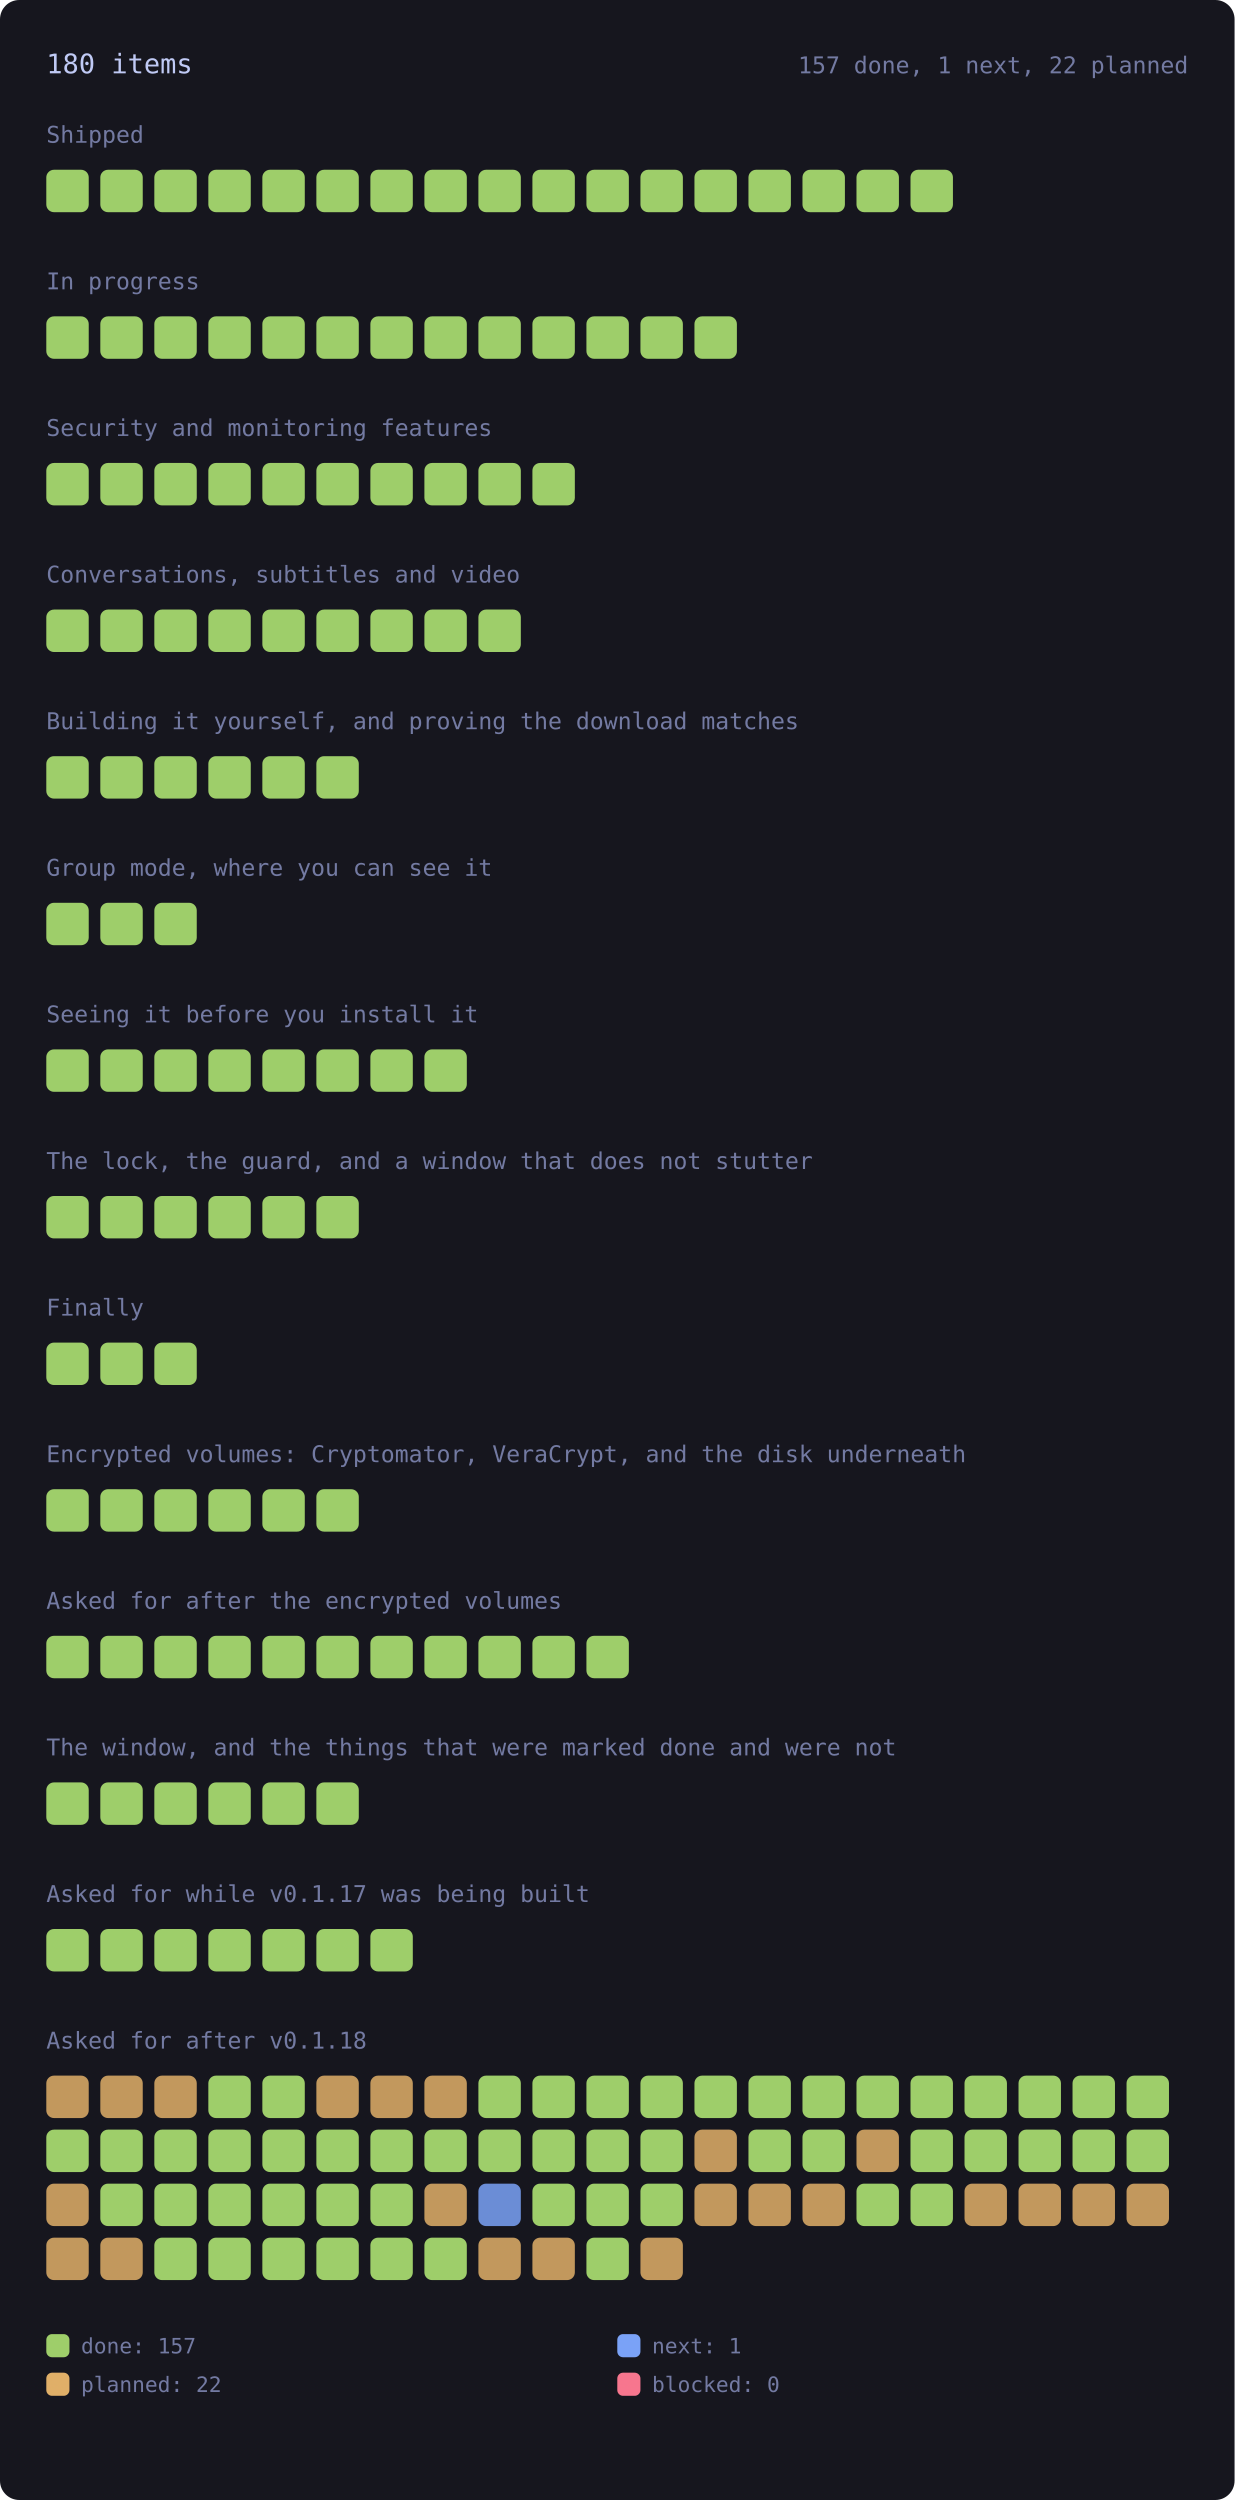
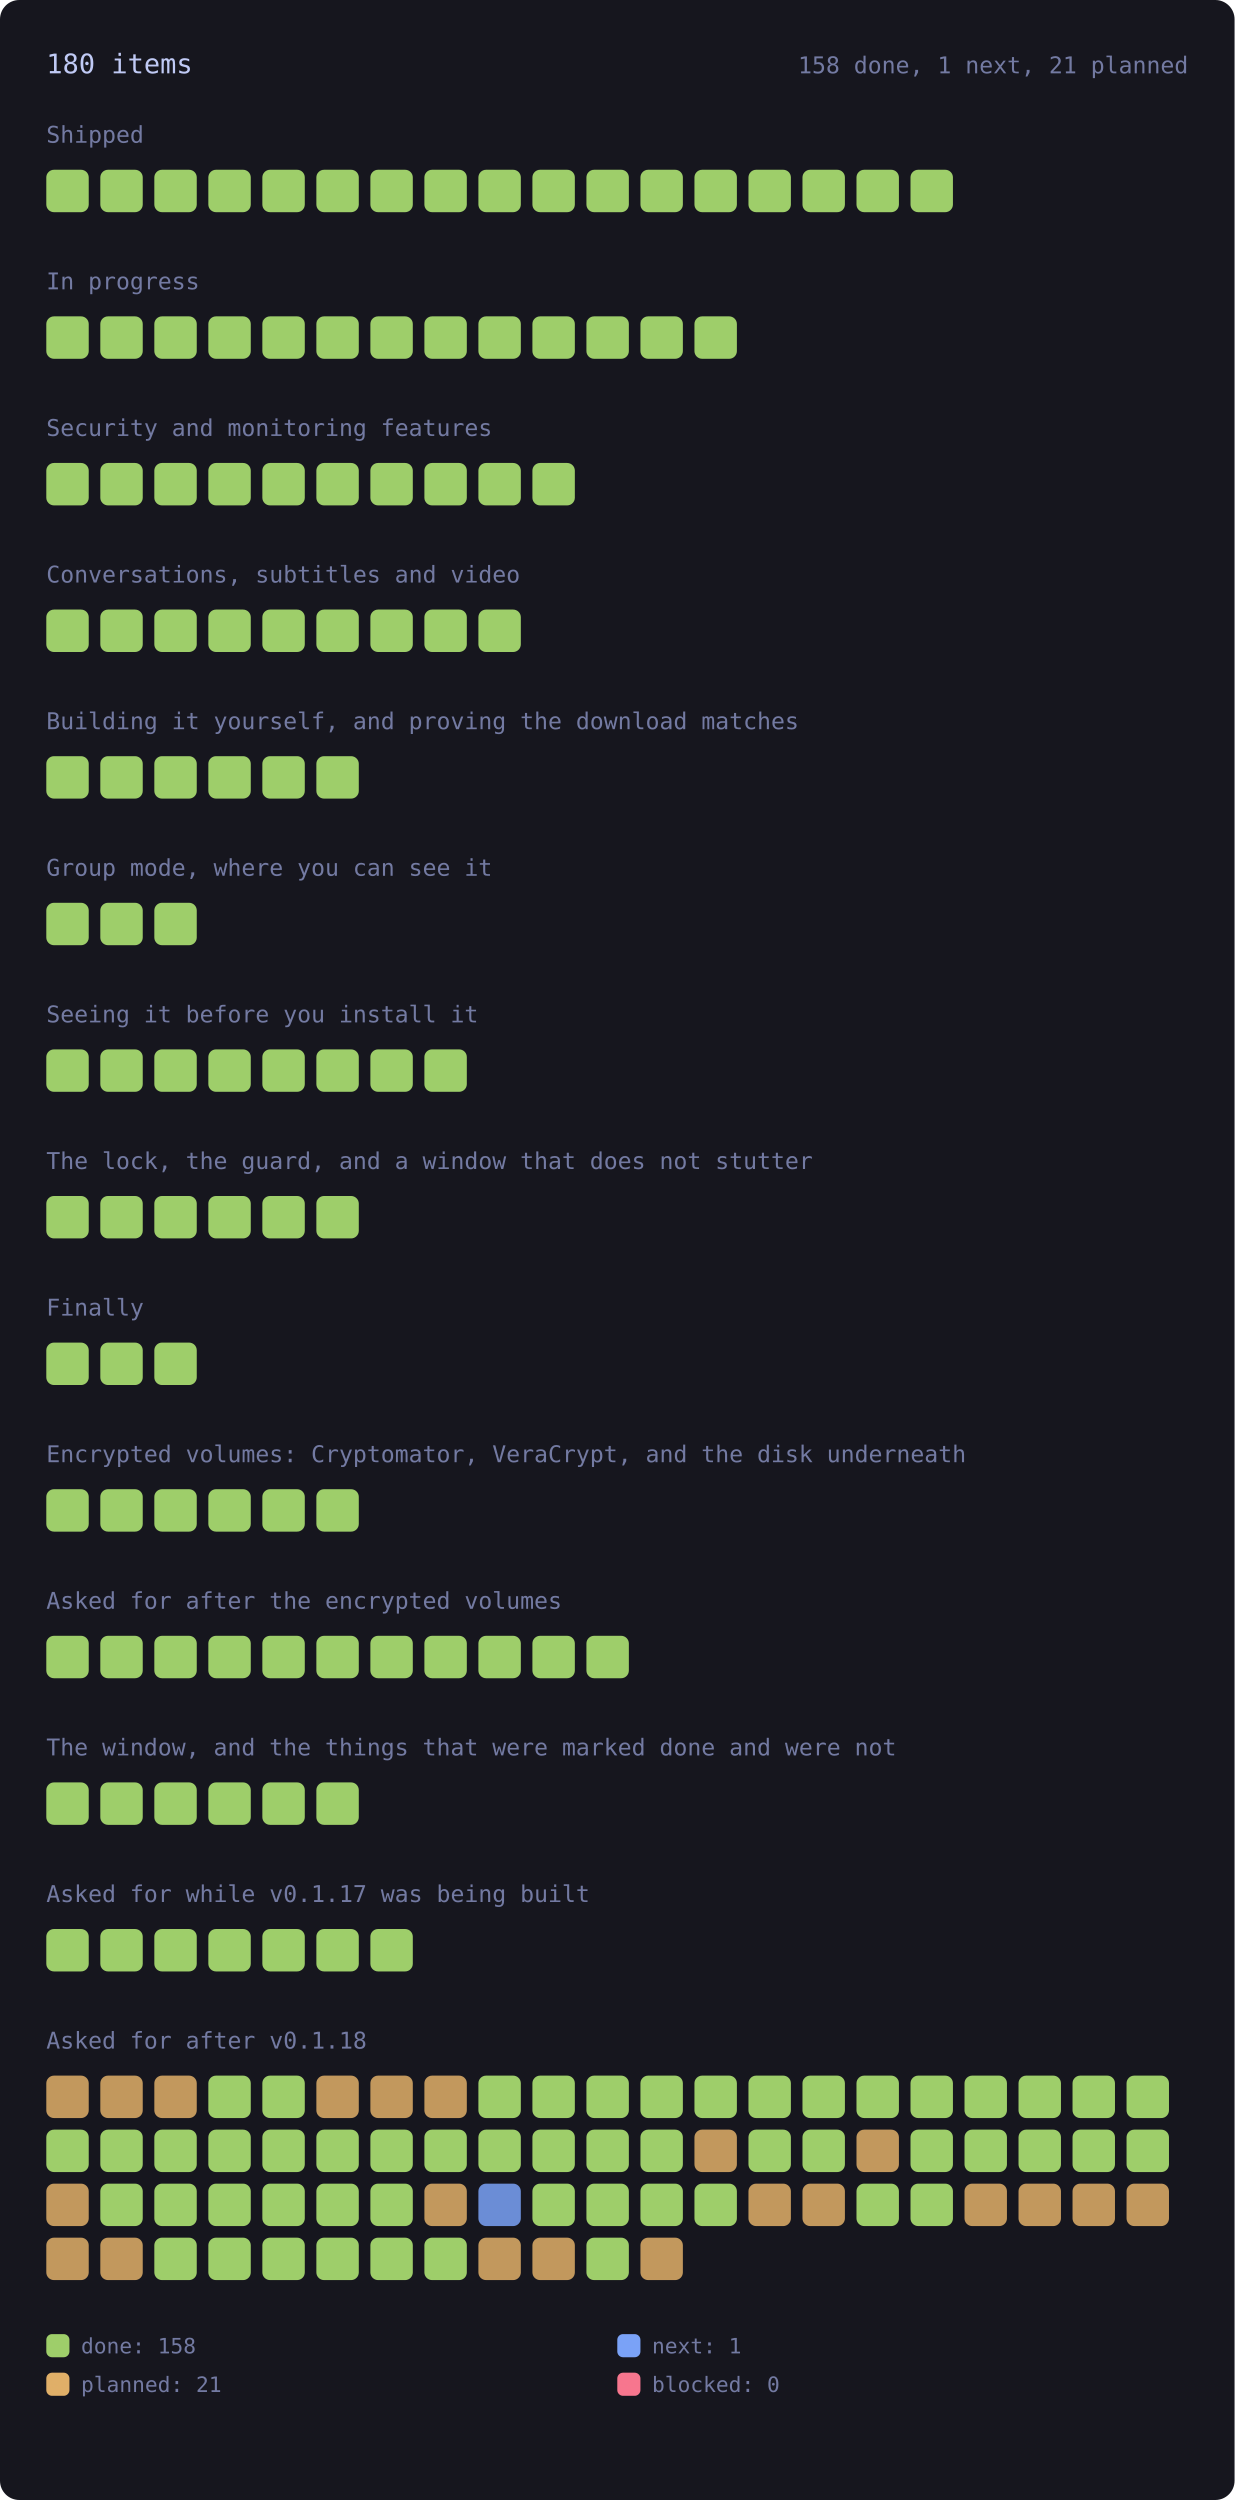
<svg xmlns="http://www.w3.org/2000/svg" viewBox="0 0 640 1296" width="640" height="1296" style="max-width:100%;height:auto" role="img" aria-label="every roadmap item, coloured by state">
  <style>.rm-square{transform-box:fill-box;transform-origin:center;animation:rm-in .45s cubic-bezier(.2,.8,.3,1) backwards;transition:filter .15s ease}.rm-square:hover{filter:brightness(1.35)}@keyframes rm-in{from{opacity:0;transform:scale(.4)}to{opacity:1;transform:none}}@media (prefers-reduced-motion:reduce){.rm-square{animation:none}}</style>
  <rect x="0" y="0" width="640" height="1296" rx="10" fill="var(--bg-inset, #16161e)" />
  <text x="24.0" y="38.0" font-family="ui-monospace, SFMono-Regular, Menlo, Consolas, monospace" font-size="14" fill="var(--fg, #c0caf5)">180 items</text>
-   <text x="616.0" y="38.0" font-family="ui-monospace, SFMono-Regular, Menlo, Consolas, monospace" font-size="12" fill="var(--muted, #737aa2)" text-anchor="end">157 done, 1 next, 22 planned</text>
+   <text x="616.0" y="38.0" font-family="ui-monospace, SFMono-Regular, Menlo, Consolas, monospace" font-size="12" fill="var(--muted, #737aa2)" text-anchor="end">158 done, 1 next, 21 planned</text>
  <text x="24.0" y="74.0" font-family="ui-monospace, SFMono-Regular, Menlo, Consolas, monospace" font-size="12" fill="var(--muted, #737aa2)">Shipped</text>
  <g opacity="1">
    <rect class="rm-square" style="animation-delay:0ms" x="24.0" y="88.0" width="22.0" height="22.0" rx="4" fill="var(--ok, #9ece6a)" />
  </g>
  <g opacity="1">
    <rect class="rm-square" style="animation-delay:12ms" x="52.0" y="88.0" width="22.0" height="22.0" rx="4" fill="var(--ok, #9ece6a)" />
  </g>
  <g opacity="1">
    <rect class="rm-square" style="animation-delay:24ms" x="80.0" y="88.0" width="22.0" height="22.0" rx="4" fill="var(--ok, #9ece6a)" />
  </g>
  <g opacity="1">
    <rect class="rm-square" style="animation-delay:36ms" x="108.0" y="88.0" width="22.0" height="22.0" rx="4" fill="var(--ok, #9ece6a)" />
  </g>
  <g opacity="1">
    <rect class="rm-square" style="animation-delay:48ms" x="136.0" y="88.0" width="22.0" height="22.0" rx="4" fill="var(--ok, #9ece6a)" />
  </g>
  <g opacity="1">
    <rect class="rm-square" style="animation-delay:60ms" x="164.0" y="88.0" width="22.0" height="22.0" rx="4" fill="var(--ok, #9ece6a)" />
  </g>
  <g opacity="1">
    <rect class="rm-square" style="animation-delay:72ms" x="192.0" y="88.0" width="22.0" height="22.0" rx="4" fill="var(--ok, #9ece6a)" />
  </g>
  <g opacity="1">
    <rect class="rm-square" style="animation-delay:84ms" x="220.0" y="88.0" width="22.0" height="22.0" rx="4" fill="var(--ok, #9ece6a)" />
  </g>
  <g opacity="1">
    <rect class="rm-square" style="animation-delay:96ms" x="248.0" y="88.0" width="22.0" height="22.0" rx="4" fill="var(--ok, #9ece6a)" />
  </g>
  <g opacity="1">
    <rect class="rm-square" style="animation-delay:108ms" x="276.0" y="88.0" width="22.0" height="22.0" rx="4" fill="var(--ok, #9ece6a)" />
  </g>
  <g opacity="1">
    <rect class="rm-square" style="animation-delay:120ms" x="304.0" y="88.0" width="22.0" height="22.0" rx="4" fill="var(--ok, #9ece6a)" />
  </g>
  <g opacity="1">
    <rect class="rm-square" style="animation-delay:132ms" x="332.0" y="88.0" width="22.0" height="22.0" rx="4" fill="var(--ok, #9ece6a)" />
  </g>
  <g opacity="1">
    <rect class="rm-square" style="animation-delay:144ms" x="360.0" y="88.0" width="22.0" height="22.0" rx="4" fill="var(--ok, #9ece6a)" />
  </g>
  <g opacity="1">
    <rect class="rm-square" style="animation-delay:156ms" x="388.0" y="88.0" width="22.0" height="22.0" rx="4" fill="var(--ok, #9ece6a)" />
  </g>
  <g opacity="1">
    <rect class="rm-square" style="animation-delay:168ms" x="416.0" y="88.0" width="22.0" height="22.0" rx="4" fill="var(--ok, #9ece6a)" />
  </g>
  <g opacity="1">
    <rect class="rm-square" style="animation-delay:180ms" x="444.0" y="88.0" width="22.0" height="22.0" rx="4" fill="var(--ok, #9ece6a)" />
  </g>
  <g opacity="1">
    <rect class="rm-square" style="animation-delay:192ms" x="472.0" y="88.0" width="22.0" height="22.0" rx="4" fill="var(--ok, #9ece6a)" />
  </g>
  <text x="24.0" y="150.0" font-family="ui-monospace, SFMono-Regular, Menlo, Consolas, monospace" font-size="12" fill="var(--muted, #737aa2)">In progress</text>
  <g opacity="1">
    <rect class="rm-square" style="animation-delay:0ms" x="24.0" y="164.0" width="22.0" height="22.0" rx="4" fill="var(--ok, #9ece6a)" />
  </g>
  <g opacity="1">
    <rect class="rm-square" style="animation-delay:12ms" x="52.0" y="164.0" width="22.0" height="22.0" rx="4" fill="var(--ok, #9ece6a)" />
  </g>
  <g opacity="1">
    <rect class="rm-square" style="animation-delay:24ms" x="80.0" y="164.0" width="22.0" height="22.0" rx="4" fill="var(--ok, #9ece6a)" />
  </g>
  <g opacity="1">
    <rect class="rm-square" style="animation-delay:36ms" x="108.0" y="164.0" width="22.0" height="22.0" rx="4" fill="var(--ok, #9ece6a)" />
  </g>
  <g opacity="1">
    <rect class="rm-square" style="animation-delay:48ms" x="136.0" y="164.0" width="22.0" height="22.0" rx="4" fill="var(--ok, #9ece6a)" />
  </g>
  <g opacity="1">
    <rect class="rm-square" style="animation-delay:60ms" x="164.0" y="164.0" width="22.0" height="22.0" rx="4" fill="var(--ok, #9ece6a)" />
  </g>
  <g opacity="1">
    <rect class="rm-square" style="animation-delay:72ms" x="192.0" y="164.0" width="22.0" height="22.0" rx="4" fill="var(--ok, #9ece6a)" />
  </g>
  <g opacity="1">
    <rect class="rm-square" style="animation-delay:84ms" x="220.0" y="164.0" width="22.0" height="22.0" rx="4" fill="var(--ok, #9ece6a)" />
  </g>
  <g opacity="1">
    <rect class="rm-square" style="animation-delay:96ms" x="248.0" y="164.0" width="22.0" height="22.0" rx="4" fill="var(--ok, #9ece6a)" />
  </g>
  <g opacity="1">
    <rect class="rm-square" style="animation-delay:108ms" x="276.0" y="164.0" width="22.0" height="22.0" rx="4" fill="var(--ok, #9ece6a)" />
  </g>
  <g opacity="1">
    <rect class="rm-square" style="animation-delay:120ms" x="304.0" y="164.0" width="22.0" height="22.0" rx="4" fill="var(--ok, #9ece6a)" />
  </g>
  <g opacity="1">
    <rect class="rm-square" style="animation-delay:132ms" x="332.0" y="164.0" width="22.0" height="22.0" rx="4" fill="var(--ok, #9ece6a)" />
  </g>
  <g opacity="1">
    <rect class="rm-square" style="animation-delay:144ms" x="360.0" y="164.0" width="22.0" height="22.0" rx="4" fill="var(--ok, #9ece6a)" />
  </g>
  <text x="24.0" y="226.0" font-family="ui-monospace, SFMono-Regular, Menlo, Consolas, monospace" font-size="12" fill="var(--muted, #737aa2)">Security and monitoring features</text>
  <g opacity="1">
    <rect class="rm-square" style="animation-delay:0ms" x="24.0" y="240.0" width="22.0" height="22.0" rx="4" fill="var(--ok, #9ece6a)" />
  </g>
  <g opacity="1">
    <rect class="rm-square" style="animation-delay:12ms" x="52.0" y="240.0" width="22.0" height="22.0" rx="4" fill="var(--ok, #9ece6a)" />
  </g>
  <g opacity="1">
    <rect class="rm-square" style="animation-delay:24ms" x="80.0" y="240.0" width="22.0" height="22.0" rx="4" fill="var(--ok, #9ece6a)" />
  </g>
  <g opacity="1">
    <rect class="rm-square" style="animation-delay:36ms" x="108.0" y="240.0" width="22.0" height="22.0" rx="4" fill="var(--ok, #9ece6a)" />
  </g>
  <g opacity="1">
    <rect class="rm-square" style="animation-delay:48ms" x="136.0" y="240.0" width="22.0" height="22.0" rx="4" fill="var(--ok, #9ece6a)" />
  </g>
  <g opacity="1">
    <rect class="rm-square" style="animation-delay:60ms" x="164.0" y="240.0" width="22.0" height="22.0" rx="4" fill="var(--ok, #9ece6a)" />
  </g>
  <g opacity="1">
    <rect class="rm-square" style="animation-delay:72ms" x="192.0" y="240.0" width="22.0" height="22.0" rx="4" fill="var(--ok, #9ece6a)" />
  </g>
  <g opacity="1">
    <rect class="rm-square" style="animation-delay:84ms" x="220.0" y="240.0" width="22.0" height="22.0" rx="4" fill="var(--ok, #9ece6a)" />
  </g>
  <g opacity="1">
    <rect class="rm-square" style="animation-delay:96ms" x="248.0" y="240.0" width="22.0" height="22.0" rx="4" fill="var(--ok, #9ece6a)" />
  </g>
  <g opacity="1">
    <rect class="rm-square" style="animation-delay:108ms" x="276.0" y="240.0" width="22.0" height="22.0" rx="4" fill="var(--ok, #9ece6a)" />
  </g>
  <text x="24.0" y="302.0" font-family="ui-monospace, SFMono-Regular, Menlo, Consolas, monospace" font-size="12" fill="var(--muted, #737aa2)">Conversations, subtitles and video</text>
  <g opacity="1">
    <rect class="rm-square" style="animation-delay:0ms" x="24.0" y="316.0" width="22.0" height="22.0" rx="4" fill="var(--ok, #9ece6a)" />
  </g>
  <g opacity="1">
    <rect class="rm-square" style="animation-delay:12ms" x="52.0" y="316.0" width="22.0" height="22.0" rx="4" fill="var(--ok, #9ece6a)" />
  </g>
  <g opacity="1">
    <rect class="rm-square" style="animation-delay:24ms" x="80.0" y="316.0" width="22.0" height="22.0" rx="4" fill="var(--ok, #9ece6a)" />
  </g>
  <g opacity="1">
    <rect class="rm-square" style="animation-delay:36ms" x="108.0" y="316.0" width="22.0" height="22.0" rx="4" fill="var(--ok, #9ece6a)" />
  </g>
  <g opacity="1">
    <rect class="rm-square" style="animation-delay:48ms" x="136.0" y="316.0" width="22.0" height="22.0" rx="4" fill="var(--ok, #9ece6a)" />
  </g>
  <g opacity="1">
    <rect class="rm-square" style="animation-delay:60ms" x="164.0" y="316.0" width="22.0" height="22.0" rx="4" fill="var(--ok, #9ece6a)" />
  </g>
  <g opacity="1">
    <rect class="rm-square" style="animation-delay:72ms" x="192.0" y="316.0" width="22.0" height="22.0" rx="4" fill="var(--ok, #9ece6a)" />
  </g>
  <g opacity="1">
    <rect class="rm-square" style="animation-delay:84ms" x="220.0" y="316.0" width="22.0" height="22.0" rx="4" fill="var(--ok, #9ece6a)" />
  </g>
  <g opacity="1">
    <rect class="rm-square" style="animation-delay:96ms" x="248.0" y="316.0" width="22.0" height="22.0" rx="4" fill="var(--ok, #9ece6a)" />
  </g>
  <text x="24.0" y="378.0" font-family="ui-monospace, SFMono-Regular, Menlo, Consolas, monospace" font-size="12" fill="var(--muted, #737aa2)">Building it yourself, and proving the download matches</text>
  <g opacity="1">
    <rect class="rm-square" style="animation-delay:0ms" x="24.0" y="392.0" width="22.0" height="22.0" rx="4" fill="var(--ok, #9ece6a)" />
  </g>
  <g opacity="1">
    <rect class="rm-square" style="animation-delay:12ms" x="52.0" y="392.0" width="22.0" height="22.0" rx="4" fill="var(--ok, #9ece6a)" />
  </g>
  <g opacity="1">
    <rect class="rm-square" style="animation-delay:24ms" x="80.0" y="392.0" width="22.0" height="22.0" rx="4" fill="var(--ok, #9ece6a)" />
  </g>
  <g opacity="1">
    <rect class="rm-square" style="animation-delay:36ms" x="108.0" y="392.0" width="22.0" height="22.0" rx="4" fill="var(--ok, #9ece6a)" />
  </g>
  <g opacity="1">
    <rect class="rm-square" style="animation-delay:48ms" x="136.0" y="392.0" width="22.0" height="22.0" rx="4" fill="var(--ok, #9ece6a)" />
  </g>
  <g opacity="1">
    <rect class="rm-square" style="animation-delay:60ms" x="164.0" y="392.0" width="22.0" height="22.0" rx="4" fill="var(--ok, #9ece6a)" />
  </g>
  <text x="24.0" y="454.0" font-family="ui-monospace, SFMono-Regular, Menlo, Consolas, monospace" font-size="12" fill="var(--muted, #737aa2)">Group mode, where you can see it</text>
  <g opacity="1">
    <rect class="rm-square" style="animation-delay:0ms" x="24.0" y="468.0" width="22.0" height="22.0" rx="4" fill="var(--ok, #9ece6a)" />
  </g>
  <g opacity="1">
    <rect class="rm-square" style="animation-delay:12ms" x="52.0" y="468.0" width="22.0" height="22.0" rx="4" fill="var(--ok, #9ece6a)" />
  </g>
  <g opacity="1">
    <rect class="rm-square" style="animation-delay:24ms" x="80.0" y="468.0" width="22.0" height="22.0" rx="4" fill="var(--ok, #9ece6a)" />
  </g>
  <text x="24.0" y="530.0" font-family="ui-monospace, SFMono-Regular, Menlo, Consolas, monospace" font-size="12" fill="var(--muted, #737aa2)">Seeing it before you install it</text>
  <g opacity="1">
    <rect class="rm-square" style="animation-delay:0ms" x="24.0" y="544.0" width="22.0" height="22.0" rx="4" fill="var(--ok, #9ece6a)" />
  </g>
  <g opacity="1">
    <rect class="rm-square" style="animation-delay:12ms" x="52.0" y="544.0" width="22.0" height="22.0" rx="4" fill="var(--ok, #9ece6a)" />
  </g>
  <g opacity="1">
    <rect class="rm-square" style="animation-delay:24ms" x="80.0" y="544.0" width="22.0" height="22.0" rx="4" fill="var(--ok, #9ece6a)" />
  </g>
  <g opacity="1">
    <rect class="rm-square" style="animation-delay:36ms" x="108.0" y="544.0" width="22.0" height="22.0" rx="4" fill="var(--ok, #9ece6a)" />
  </g>
  <g opacity="1">
    <rect class="rm-square" style="animation-delay:48ms" x="136.0" y="544.0" width="22.0" height="22.0" rx="4" fill="var(--ok, #9ece6a)" />
  </g>
  <g opacity="1">
    <rect class="rm-square" style="animation-delay:60ms" x="164.0" y="544.0" width="22.0" height="22.0" rx="4" fill="var(--ok, #9ece6a)" />
  </g>
  <g opacity="1">
    <rect class="rm-square" style="animation-delay:72ms" x="192.0" y="544.0" width="22.0" height="22.0" rx="4" fill="var(--ok, #9ece6a)" />
  </g>
  <g opacity="1">
    <rect class="rm-square" style="animation-delay:84ms" x="220.0" y="544.0" width="22.0" height="22.0" rx="4" fill="var(--ok, #9ece6a)" />
  </g>
  <text x="24.0" y="606.0" font-family="ui-monospace, SFMono-Regular, Menlo, Consolas, monospace" font-size="12" fill="var(--muted, #737aa2)">The lock, the guard, and a window that does not stutter</text>
  <g opacity="1">
    <rect class="rm-square" style="animation-delay:0ms" x="24.0" y="620.0" width="22.0" height="22.0" rx="4" fill="var(--ok, #9ece6a)" />
  </g>
  <g opacity="1">
    <rect class="rm-square" style="animation-delay:12ms" x="52.0" y="620.0" width="22.0" height="22.0" rx="4" fill="var(--ok, #9ece6a)" />
  </g>
  <g opacity="1">
    <rect class="rm-square" style="animation-delay:24ms" x="80.0" y="620.0" width="22.0" height="22.0" rx="4" fill="var(--ok, #9ece6a)" />
  </g>
  <g opacity="1">
    <rect class="rm-square" style="animation-delay:36ms" x="108.0" y="620.0" width="22.0" height="22.0" rx="4" fill="var(--ok, #9ece6a)" />
  </g>
  <g opacity="1">
    <rect class="rm-square" style="animation-delay:48ms" x="136.0" y="620.0" width="22.0" height="22.0" rx="4" fill="var(--ok, #9ece6a)" />
  </g>
  <g opacity="1">
    <rect class="rm-square" style="animation-delay:60ms" x="164.0" y="620.0" width="22.0" height="22.0" rx="4" fill="var(--ok, #9ece6a)" />
  </g>
  <text x="24.0" y="682.0" font-family="ui-monospace, SFMono-Regular, Menlo, Consolas, monospace" font-size="12" fill="var(--muted, #737aa2)">Finally</text>
  <g opacity="1">
    <rect class="rm-square" style="animation-delay:0ms" x="24.0" y="696.0" width="22.0" height="22.0" rx="4" fill="var(--ok, #9ece6a)" />
  </g>
  <g opacity="1">
    <rect class="rm-square" style="animation-delay:12ms" x="52.0" y="696.0" width="22.0" height="22.0" rx="4" fill="var(--ok, #9ece6a)" />
  </g>
  <g opacity="1">
    <rect class="rm-square" style="animation-delay:24ms" x="80.0" y="696.0" width="22.0" height="22.0" rx="4" fill="var(--ok, #9ece6a)" />
  </g>
  <text x="24.0" y="758.0" font-family="ui-monospace, SFMono-Regular, Menlo, Consolas, monospace" font-size="12" fill="var(--muted, #737aa2)">Encrypted volumes: Cryptomator, VeraCrypt, and the disk underneath</text>
  <g opacity="1">
    <rect class="rm-square" style="animation-delay:0ms" x="24.0" y="772.0" width="22.0" height="22.0" rx="4" fill="var(--ok, #9ece6a)" />
  </g>
  <g opacity="1">
    <rect class="rm-square" style="animation-delay:12ms" x="52.0" y="772.0" width="22.0" height="22.0" rx="4" fill="var(--ok, #9ece6a)" />
  </g>
  <g opacity="1">
    <rect class="rm-square" style="animation-delay:24ms" x="80.0" y="772.0" width="22.0" height="22.0" rx="4" fill="var(--ok, #9ece6a)" />
  </g>
  <g opacity="1">
    <rect class="rm-square" style="animation-delay:36ms" x="108.0" y="772.0" width="22.0" height="22.0" rx="4" fill="var(--ok, #9ece6a)" />
  </g>
  <g opacity="1">
    <rect class="rm-square" style="animation-delay:48ms" x="136.0" y="772.0" width="22.0" height="22.0" rx="4" fill="var(--ok, #9ece6a)" />
  </g>
  <g opacity="1">
    <rect class="rm-square" style="animation-delay:60ms" x="164.0" y="772.0" width="22.0" height="22.0" rx="4" fill="var(--ok, #9ece6a)" />
  </g>
  <text x="24.0" y="834.0" font-family="ui-monospace, SFMono-Regular, Menlo, Consolas, monospace" font-size="12" fill="var(--muted, #737aa2)">Asked for after the encrypted volumes</text>
  <g opacity="1">
    <rect class="rm-square" style="animation-delay:0ms" x="24.0" y="848.0" width="22.0" height="22.0" rx="4" fill="var(--ok, #9ece6a)" />
  </g>
  <g opacity="1">
    <rect class="rm-square" style="animation-delay:12ms" x="52.0" y="848.0" width="22.0" height="22.0" rx="4" fill="var(--ok, #9ece6a)" />
  </g>
  <g opacity="1">
    <rect class="rm-square" style="animation-delay:24ms" x="80.0" y="848.0" width="22.0" height="22.0" rx="4" fill="var(--ok, #9ece6a)" />
  </g>
  <g opacity="1">
    <rect class="rm-square" style="animation-delay:36ms" x="108.0" y="848.0" width="22.0" height="22.0" rx="4" fill="var(--ok, #9ece6a)" />
  </g>
  <g opacity="1">
    <rect class="rm-square" style="animation-delay:48ms" x="136.0" y="848.0" width="22.0" height="22.0" rx="4" fill="var(--ok, #9ece6a)" />
  </g>
  <g opacity="1">
    <rect class="rm-square" style="animation-delay:60ms" x="164.0" y="848.0" width="22.0" height="22.0" rx="4" fill="var(--ok, #9ece6a)" />
  </g>
  <g opacity="1">
    <rect class="rm-square" style="animation-delay:72ms" x="192.0" y="848.0" width="22.0" height="22.0" rx="4" fill="var(--ok, #9ece6a)" />
  </g>
  <g opacity="1">
    <rect class="rm-square" style="animation-delay:84ms" x="220.0" y="848.0" width="22.0" height="22.0" rx="4" fill="var(--ok, #9ece6a)" />
  </g>
  <g opacity="1">
    <rect class="rm-square" style="animation-delay:96ms" x="248.0" y="848.0" width="22.0" height="22.0" rx="4" fill="var(--ok, #9ece6a)" />
  </g>
  <g opacity="1">
    <rect class="rm-square" style="animation-delay:108ms" x="276.0" y="848.0" width="22.0" height="22.0" rx="4" fill="var(--ok, #9ece6a)" />
  </g>
  <g opacity="1">
    <rect class="rm-square" style="animation-delay:120ms" x="304.0" y="848.0" width="22.0" height="22.0" rx="4" fill="var(--ok, #9ece6a)" />
  </g>
  <text x="24.0" y="910.0" font-family="ui-monospace, SFMono-Regular, Menlo, Consolas, monospace" font-size="12" fill="var(--muted, #737aa2)">The window, and the things that were marked done and were not</text>
  <g opacity="1">
    <rect class="rm-square" style="animation-delay:0ms" x="24.0" y="924.0" width="22.0" height="22.0" rx="4" fill="var(--ok, #9ece6a)" />
  </g>
  <g opacity="1">
    <rect class="rm-square" style="animation-delay:12ms" x="52.0" y="924.0" width="22.0" height="22.0" rx="4" fill="var(--ok, #9ece6a)" />
  </g>
  <g opacity="1">
    <rect class="rm-square" style="animation-delay:24ms" x="80.0" y="924.0" width="22.0" height="22.0" rx="4" fill="var(--ok, #9ece6a)" />
  </g>
  <g opacity="1">
    <rect class="rm-square" style="animation-delay:36ms" x="108.0" y="924.0" width="22.0" height="22.0" rx="4" fill="var(--ok, #9ece6a)" />
  </g>
  <g opacity="1">
    <rect class="rm-square" style="animation-delay:48ms" x="136.0" y="924.0" width="22.0" height="22.0" rx="4" fill="var(--ok, #9ece6a)" />
  </g>
  <g opacity="1">
    <rect class="rm-square" style="animation-delay:60ms" x="164.0" y="924.0" width="22.0" height="22.0" rx="4" fill="var(--ok, #9ece6a)" />
  </g>
  <text x="24.0" y="986.0" font-family="ui-monospace, SFMono-Regular, Menlo, Consolas, monospace" font-size="12" fill="var(--muted, #737aa2)">Asked for while v0.1.17 was being built</text>
  <g opacity="1">
    <rect class="rm-square" style="animation-delay:0ms" x="24.0" y="1000.0" width="22.0" height="22.0" rx="4" fill="var(--ok, #9ece6a)" />
  </g>
  <g opacity="1">
    <rect class="rm-square" style="animation-delay:12ms" x="52.0" y="1000.0" width="22.0" height="22.0" rx="4" fill="var(--ok, #9ece6a)" />
  </g>
  <g opacity="1">
    <rect class="rm-square" style="animation-delay:24ms" x="80.0" y="1000.0" width="22.0" height="22.0" rx="4" fill="var(--ok, #9ece6a)" />
  </g>
  <g opacity="1">
    <rect class="rm-square" style="animation-delay:36ms" x="108.0" y="1000.0" width="22.0" height="22.0" rx="4" fill="var(--ok, #9ece6a)" />
  </g>
  <g opacity="1">
    <rect class="rm-square" style="animation-delay:48ms" x="136.0" y="1000.0" width="22.0" height="22.0" rx="4" fill="var(--ok, #9ece6a)" />
  </g>
  <g opacity="1">
    <rect class="rm-square" style="animation-delay:60ms" x="164.0" y="1000.0" width="22.0" height="22.0" rx="4" fill="var(--ok, #9ece6a)" />
  </g>
  <g opacity="1">
    <rect class="rm-square" style="animation-delay:72ms" x="192.0" y="1000.0" width="22.0" height="22.0" rx="4" fill="var(--ok, #9ece6a)" />
  </g>
  <text x="24.0" y="1062.0" font-family="ui-monospace, SFMono-Regular, Menlo, Consolas, monospace" font-size="12" fill="var(--muted, #737aa2)">Asked for after v0.1.18</text>
  <g opacity="0.85">
    <rect class="rm-square" style="animation-delay:0ms" x="24.0" y="1076.0" width="22.0" height="22.0" rx="4" fill="var(--warn, #e0af68)" />
  </g>
  <g opacity="0.85">
    <rect class="rm-square" style="animation-delay:12ms" x="52.0" y="1076.0" width="22.0" height="22.0" rx="4" fill="var(--warn, #e0af68)" />
  </g>
  <g opacity="0.85">
    <rect class="rm-square" style="animation-delay:24ms" x="80.0" y="1076.0" width="22.0" height="22.0" rx="4" fill="var(--warn, #e0af68)" />
  </g>
  <g opacity="1">
    <rect class="rm-square" style="animation-delay:36ms" x="108.0" y="1076.0" width="22.0" height="22.0" rx="4" fill="var(--ok, #9ece6a)" />
  </g>
  <g opacity="1">
    <rect class="rm-square" style="animation-delay:48ms" x="136.0" y="1076.0" width="22.0" height="22.0" rx="4" fill="var(--ok, #9ece6a)" />
  </g>
  <g opacity="0.85">
    <rect class="rm-square" style="animation-delay:60ms" x="164.0" y="1076.0" width="22.0" height="22.0" rx="4" fill="var(--warn, #e0af68)" />
  </g>
  <g opacity="0.85">
    <rect class="rm-square" style="animation-delay:72ms" x="192.0" y="1076.0" width="22.0" height="22.0" rx="4" fill="var(--warn, #e0af68)" />
  </g>
  <g opacity="0.85">
    <rect class="rm-square" style="animation-delay:84ms" x="220.0" y="1076.0" width="22.0" height="22.0" rx="4" fill="var(--warn, #e0af68)" />
  </g>
  <g opacity="1">
    <rect class="rm-square" style="animation-delay:96ms" x="248.0" y="1076.0" width="22.0" height="22.0" rx="4" fill="var(--ok, #9ece6a)" />
  </g>
  <g opacity="1">
    <rect class="rm-square" style="animation-delay:108ms" x="276.0" y="1076.0" width="22.0" height="22.0" rx="4" fill="var(--ok, #9ece6a)" />
  </g>
  <g opacity="1">
    <rect class="rm-square" style="animation-delay:120ms" x="304.0" y="1076.0" width="22.0" height="22.0" rx="4" fill="var(--ok, #9ece6a)" />
  </g>
  <g opacity="1">
    <rect class="rm-square" style="animation-delay:132ms" x="332.0" y="1076.0" width="22.0" height="22.0" rx="4" fill="var(--ok, #9ece6a)" />
  </g>
  <g opacity="1">
    <rect class="rm-square" style="animation-delay:144ms" x="360.0" y="1076.0" width="22.0" height="22.0" rx="4" fill="var(--ok, #9ece6a)" />
  </g>
  <g opacity="1">
    <rect class="rm-square" style="animation-delay:156ms" x="388.0" y="1076.0" width="22.0" height="22.0" rx="4" fill="var(--ok, #9ece6a)" />
  </g>
  <g opacity="1">
    <rect class="rm-square" style="animation-delay:168ms" x="416.0" y="1076.0" width="22.0" height="22.0" rx="4" fill="var(--ok, #9ece6a)" />
  </g>
  <g opacity="1">
    <rect class="rm-square" style="animation-delay:180ms" x="444.0" y="1076.0" width="22.0" height="22.0" rx="4" fill="var(--ok, #9ece6a)" />
  </g>
  <g opacity="1">
    <rect class="rm-square" style="animation-delay:192ms" x="472.0" y="1076.0" width="22.0" height="22.0" rx="4" fill="var(--ok, #9ece6a)" />
  </g>
  <g opacity="1">
    <rect class="rm-square" style="animation-delay:204ms" x="500.0" y="1076.0" width="22.0" height="22.0" rx="4" fill="var(--ok, #9ece6a)" />
  </g>
  <g opacity="1">
    <rect class="rm-square" style="animation-delay:216ms" x="528.0" y="1076.0" width="22.0" height="22.0" rx="4" fill="var(--ok, #9ece6a)" />
  </g>
  <g opacity="1">
    <rect class="rm-square" style="animation-delay:228ms" x="556.0" y="1076.0" width="22.0" height="22.0" rx="4" fill="var(--ok, #9ece6a)" />
  </g>
  <g opacity="1">
    <rect class="rm-square" style="animation-delay:240ms" x="584.0" y="1076.0" width="22.0" height="22.0" rx="4" fill="var(--ok, #9ece6a)" />
  </g>
  <g opacity="1">
    <rect class="rm-square" style="animation-delay:252ms" x="24.0" y="1104.0" width="22.0" height="22.0" rx="4" fill="var(--ok, #9ece6a)" />
  </g>
  <g opacity="1">
    <rect class="rm-square" style="animation-delay:264ms" x="52.0" y="1104.0" width="22.0" height="22.0" rx="4" fill="var(--ok, #9ece6a)" />
  </g>
  <g opacity="1">
    <rect class="rm-square" style="animation-delay:276ms" x="80.0" y="1104.0" width="22.0" height="22.0" rx="4" fill="var(--ok, #9ece6a)" />
  </g>
  <g opacity="1">
    <rect class="rm-square" style="animation-delay:288ms" x="108.0" y="1104.0" width="22.0" height="22.0" rx="4" fill="var(--ok, #9ece6a)" />
  </g>
  <g opacity="1">
    <rect class="rm-square" style="animation-delay:300ms" x="136.0" y="1104.0" width="22.0" height="22.0" rx="4" fill="var(--ok, #9ece6a)" />
  </g>
  <g opacity="1">
    <rect class="rm-square" style="animation-delay:312ms" x="164.0" y="1104.0" width="22.0" height="22.0" rx="4" fill="var(--ok, #9ece6a)" />
  </g>
  <g opacity="1">
    <rect class="rm-square" style="animation-delay:324ms" x="192.0" y="1104.0" width="22.0" height="22.0" rx="4" fill="var(--ok, #9ece6a)" />
  </g>
  <g opacity="1">
    <rect class="rm-square" style="animation-delay:336ms" x="220.0" y="1104.0" width="22.0" height="22.0" rx="4" fill="var(--ok, #9ece6a)" />
  </g>
  <g opacity="1">
    <rect class="rm-square" style="animation-delay:348ms" x="248.0" y="1104.0" width="22.0" height="22.0" rx="4" fill="var(--ok, #9ece6a)" />
  </g>
  <g opacity="1">
    <rect class="rm-square" style="animation-delay:360ms" x="276.0" y="1104.0" width="22.0" height="22.0" rx="4" fill="var(--ok, #9ece6a)" />
  </g>
  <g opacity="1">
    <rect class="rm-square" style="animation-delay:372ms" x="304.0" y="1104.0" width="22.0" height="22.0" rx="4" fill="var(--ok, #9ece6a)" />
  </g>
  <g opacity="1">
    <rect class="rm-square" style="animation-delay:384ms" x="332.0" y="1104.0" width="22.0" height="22.0" rx="4" fill="var(--ok, #9ece6a)" />
  </g>
  <g opacity="0.85">
    <rect class="rm-square" style="animation-delay:396ms" x="360.0" y="1104.0" width="22.0" height="22.0" rx="4" fill="var(--warn, #e0af68)" />
  </g>
  <g opacity="1">
    <rect class="rm-square" style="animation-delay:408ms" x="388.0" y="1104.0" width="22.0" height="22.0" rx="4" fill="var(--ok, #9ece6a)" />
  </g>
  <g opacity="1">
    <rect class="rm-square" style="animation-delay:420ms" x="416.0" y="1104.0" width="22.0" height="22.0" rx="4" fill="var(--ok, #9ece6a)" />
  </g>
  <g opacity="0.85">
    <rect class="rm-square" style="animation-delay:432ms" x="444.0" y="1104.0" width="22.0" height="22.0" rx="4" fill="var(--warn, #e0af68)" />
  </g>
  <g opacity="1">
    <rect class="rm-square" style="animation-delay:444ms" x="472.0" y="1104.0" width="22.0" height="22.0" rx="4" fill="var(--ok, #9ece6a)" />
  </g>
  <g opacity="1">
    <rect class="rm-square" style="animation-delay:456ms" x="500.0" y="1104.0" width="22.0" height="22.0" rx="4" fill="var(--ok, #9ece6a)" />
  </g>
  <g opacity="1">
    <rect class="rm-square" style="animation-delay:468ms" x="528.0" y="1104.0" width="22.0" height="22.0" rx="4" fill="var(--ok, #9ece6a)" />
  </g>
  <g opacity="1">
    <rect class="rm-square" style="animation-delay:480ms" x="556.0" y="1104.0" width="22.0" height="22.0" rx="4" fill="var(--ok, #9ece6a)" />
  </g>
  <g opacity="1">
    <rect class="rm-square" style="animation-delay:492ms" x="584.0" y="1104.0" width="22.0" height="22.0" rx="4" fill="var(--ok, #9ece6a)" />
  </g>
  <g opacity="0.85">
    <rect class="rm-square" style="animation-delay:504ms" x="24.0" y="1132.0" width="22.0" height="22.0" rx="4" fill="var(--warn, #e0af68)" />
  </g>
  <g opacity="1">
    <rect class="rm-square" style="animation-delay:516ms" x="52.0" y="1132.0" width="22.0" height="22.0" rx="4" fill="var(--ok, #9ece6a)" />
  </g>
  <g opacity="1">
    <rect class="rm-square" style="animation-delay:528ms" x="80.0" y="1132.0" width="22.0" height="22.0" rx="4" fill="var(--ok, #9ece6a)" />
  </g>
  <g opacity="1">
    <rect class="rm-square" style="animation-delay:540ms" x="108.0" y="1132.0" width="22.0" height="22.0" rx="4" fill="var(--ok, #9ece6a)" />
  </g>
  <g opacity="1">
    <rect class="rm-square" style="animation-delay:552ms" x="136.0" y="1132.0" width="22.0" height="22.0" rx="4" fill="var(--ok, #9ece6a)" />
  </g>
  <g opacity="1">
    <rect class="rm-square" style="animation-delay:564ms" x="164.0" y="1132.0" width="22.0" height="22.0" rx="4" fill="var(--ok, #9ece6a)" />
  </g>
  <g opacity="1">
    <rect class="rm-square" style="animation-delay:576ms" x="192.0" y="1132.0" width="22.0" height="22.0" rx="4" fill="var(--ok, #9ece6a)" />
  </g>
  <g opacity="0.85">
    <rect class="rm-square" style="animation-delay:588ms" x="220.0" y="1132.0" width="22.0" height="22.0" rx="4" fill="var(--warn, #e0af68)" />
  </g>
  <g opacity="0.85">
    <rect class="rm-square" style="animation-delay:600ms" x="248.0" y="1132.0" width="22.0" height="22.0" rx="4" fill="var(--accent, #7aa2f7)" />
  </g>
  <g opacity="1">
    <rect class="rm-square" style="animation-delay:600ms" x="276.0" y="1132.0" width="22.0" height="22.0" rx="4" fill="var(--ok, #9ece6a)" />
  </g>
  <g opacity="1">
    <rect class="rm-square" style="animation-delay:600ms" x="304.0" y="1132.0" width="22.0" height="22.0" rx="4" fill="var(--ok, #9ece6a)" />
  </g>
  <g opacity="1">
    <rect class="rm-square" style="animation-delay:600ms" x="332.0" y="1132.0" width="22.0" height="22.0" rx="4" fill="var(--ok, #9ece6a)" />
  </g>
-   <g opacity="0.85">
-     <rect class="rm-square" style="animation-delay:600ms" x="360.0" y="1132.0" width="22.0" height="22.0" rx="4" fill="var(--warn, #e0af68)" />
+   <g opacity="1">
+     <rect class="rm-square" style="animation-delay:600ms" x="360.0" y="1132.0" width="22.0" height="22.0" rx="4" fill="var(--ok, #9ece6a)" />
  </g>
  <g opacity="0.85">
    <rect class="rm-square" style="animation-delay:600ms" x="388.0" y="1132.0" width="22.0" height="22.0" rx="4" fill="var(--warn, #e0af68)" />
  </g>
  <g opacity="0.85">
    <rect class="rm-square" style="animation-delay:600ms" x="416.0" y="1132.0" width="22.0" height="22.0" rx="4" fill="var(--warn, #e0af68)" />
  </g>
  <g opacity="1">
    <rect class="rm-square" style="animation-delay:600ms" x="444.0" y="1132.0" width="22.0" height="22.0" rx="4" fill="var(--ok, #9ece6a)" />
  </g>
  <g opacity="1">
    <rect class="rm-square" style="animation-delay:600ms" x="472.0" y="1132.0" width="22.0" height="22.0" rx="4" fill="var(--ok, #9ece6a)" />
  </g>
  <g opacity="0.85">
    <rect class="rm-square" style="animation-delay:600ms" x="500.0" y="1132.0" width="22.0" height="22.0" rx="4" fill="var(--warn, #e0af68)" />
  </g>
  <g opacity="0.85">
    <rect class="rm-square" style="animation-delay:600ms" x="528.0" y="1132.0" width="22.0" height="22.0" rx="4" fill="var(--warn, #e0af68)" />
  </g>
  <g opacity="0.85">
    <rect class="rm-square" style="animation-delay:600ms" x="556.0" y="1132.0" width="22.0" height="22.0" rx="4" fill="var(--warn, #e0af68)" />
  </g>
  <g opacity="0.85">
    <rect class="rm-square" style="animation-delay:600ms" x="584.0" y="1132.0" width="22.0" height="22.0" rx="4" fill="var(--warn, #e0af68)" />
  </g>
  <g opacity="0.85">
    <rect class="rm-square" style="animation-delay:600ms" x="24.0" y="1160.0" width="22.0" height="22.0" rx="4" fill="var(--warn, #e0af68)" />
  </g>
  <g opacity="0.85">
    <rect class="rm-square" style="animation-delay:600ms" x="52.0" y="1160.0" width="22.0" height="22.0" rx="4" fill="var(--warn, #e0af68)" />
  </g>
  <g opacity="1">
    <rect class="rm-square" style="animation-delay:600ms" x="80.0" y="1160.0" width="22.0" height="22.0" rx="4" fill="var(--ok, #9ece6a)" />
  </g>
  <g opacity="1">
    <rect class="rm-square" style="animation-delay:600ms" x="108.0" y="1160.0" width="22.0" height="22.0" rx="4" fill="var(--ok, #9ece6a)" />
  </g>
  <g opacity="1">
    <rect class="rm-square" style="animation-delay:600ms" x="136.0" y="1160.0" width="22.0" height="22.0" rx="4" fill="var(--ok, #9ece6a)" />
  </g>
  <g opacity="1">
    <rect class="rm-square" style="animation-delay:600ms" x="164.0" y="1160.0" width="22.0" height="22.0" rx="4" fill="var(--ok, #9ece6a)" />
  </g>
  <g opacity="1">
    <rect class="rm-square" style="animation-delay:600ms" x="192.0" y="1160.0" width="22.0" height="22.0" rx="4" fill="var(--ok, #9ece6a)" />
  </g>
  <g opacity="1">
    <rect class="rm-square" style="animation-delay:600ms" x="220.0" y="1160.0" width="22.0" height="22.0" rx="4" fill="var(--ok, #9ece6a)" />
  </g>
  <g opacity="0.85">
    <rect class="rm-square" style="animation-delay:600ms" x="248.0" y="1160.0" width="22.0" height="22.0" rx="4" fill="var(--warn, #e0af68)" />
  </g>
  <g opacity="0.85">
    <rect class="rm-square" style="animation-delay:600ms" x="276.0" y="1160.0" width="22.0" height="22.0" rx="4" fill="var(--warn, #e0af68)" />
  </g>
  <g opacity="1">
    <rect class="rm-square" style="animation-delay:600ms" x="304.0" y="1160.0" width="22.0" height="22.0" rx="4" fill="var(--ok, #9ece6a)" />
  </g>
  <g opacity="0.85">
    <rect class="rm-square" style="animation-delay:600ms" x="332.0" y="1160.0" width="22.0" height="22.0" rx="4" fill="var(--warn, #e0af68)" />
  </g>
  <rect x="24.0" y="1210.0" width="12" height="12" rx="3" fill="var(--ok, #9ece6a)" />
-   <text x="42.0" y="1220.0" font-family="ui-monospace, SFMono-Regular, Menlo, Consolas, monospace" font-size="11" fill="var(--muted, #737aa2)">done: 157</text>
+   <text x="42.0" y="1220.0" font-family="ui-monospace, SFMono-Regular, Menlo, Consolas, monospace" font-size="11" fill="var(--muted, #737aa2)">done: 158</text>
  <rect x="320.0" y="1210.0" width="12" height="12" rx="3" fill="var(--accent, #7aa2f7)" />
  <text x="338.0" y="1220.0" font-family="ui-monospace, SFMono-Regular, Menlo, Consolas, monospace" font-size="11" fill="var(--muted, #737aa2)">next: 1</text>
  <rect x="24.0" y="1230.0" width="12" height="12" rx="3" fill="var(--warn, #e0af68)" />
-   <text x="42.0" y="1240.0" font-family="ui-monospace, SFMono-Regular, Menlo, Consolas, monospace" font-size="11" fill="var(--muted, #737aa2)">planned: 22</text>
+   <text x="42.0" y="1240.0" font-family="ui-monospace, SFMono-Regular, Menlo, Consolas, monospace" font-size="11" fill="var(--muted, #737aa2)">planned: 21</text>
  <rect x="320.0" y="1230.0" width="12" height="12" rx="3" fill="var(--err, #f7768e)" />
  <text x="338.0" y="1240.0" font-family="ui-monospace, SFMono-Regular, Menlo, Consolas, monospace" font-size="11" fill="var(--muted, #737aa2)">blocked: 0</text>
</svg>
